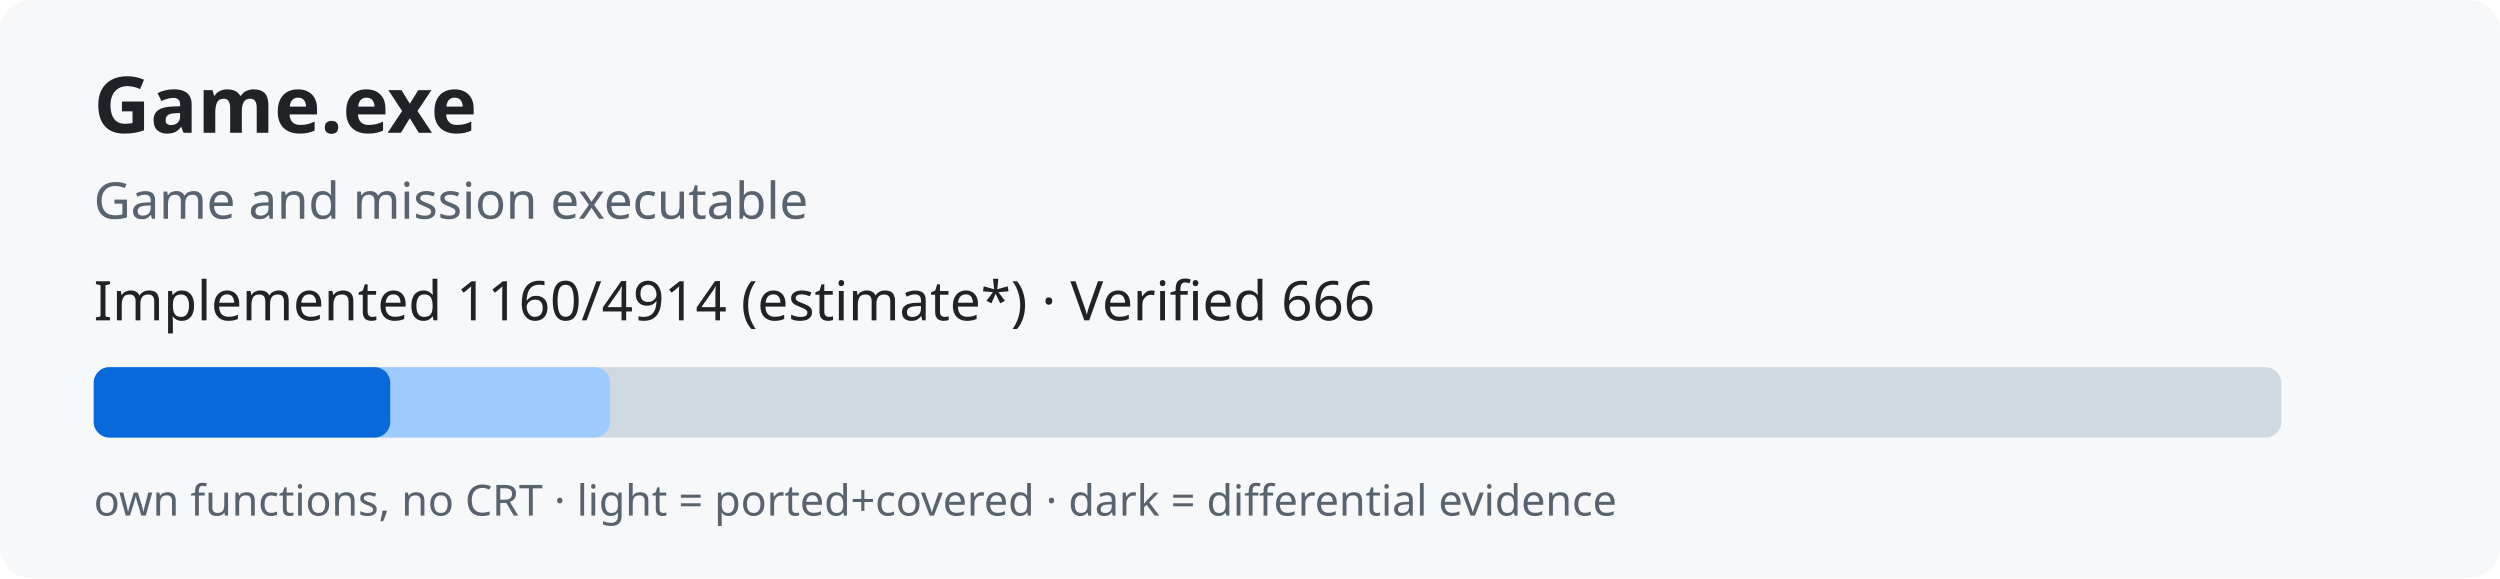
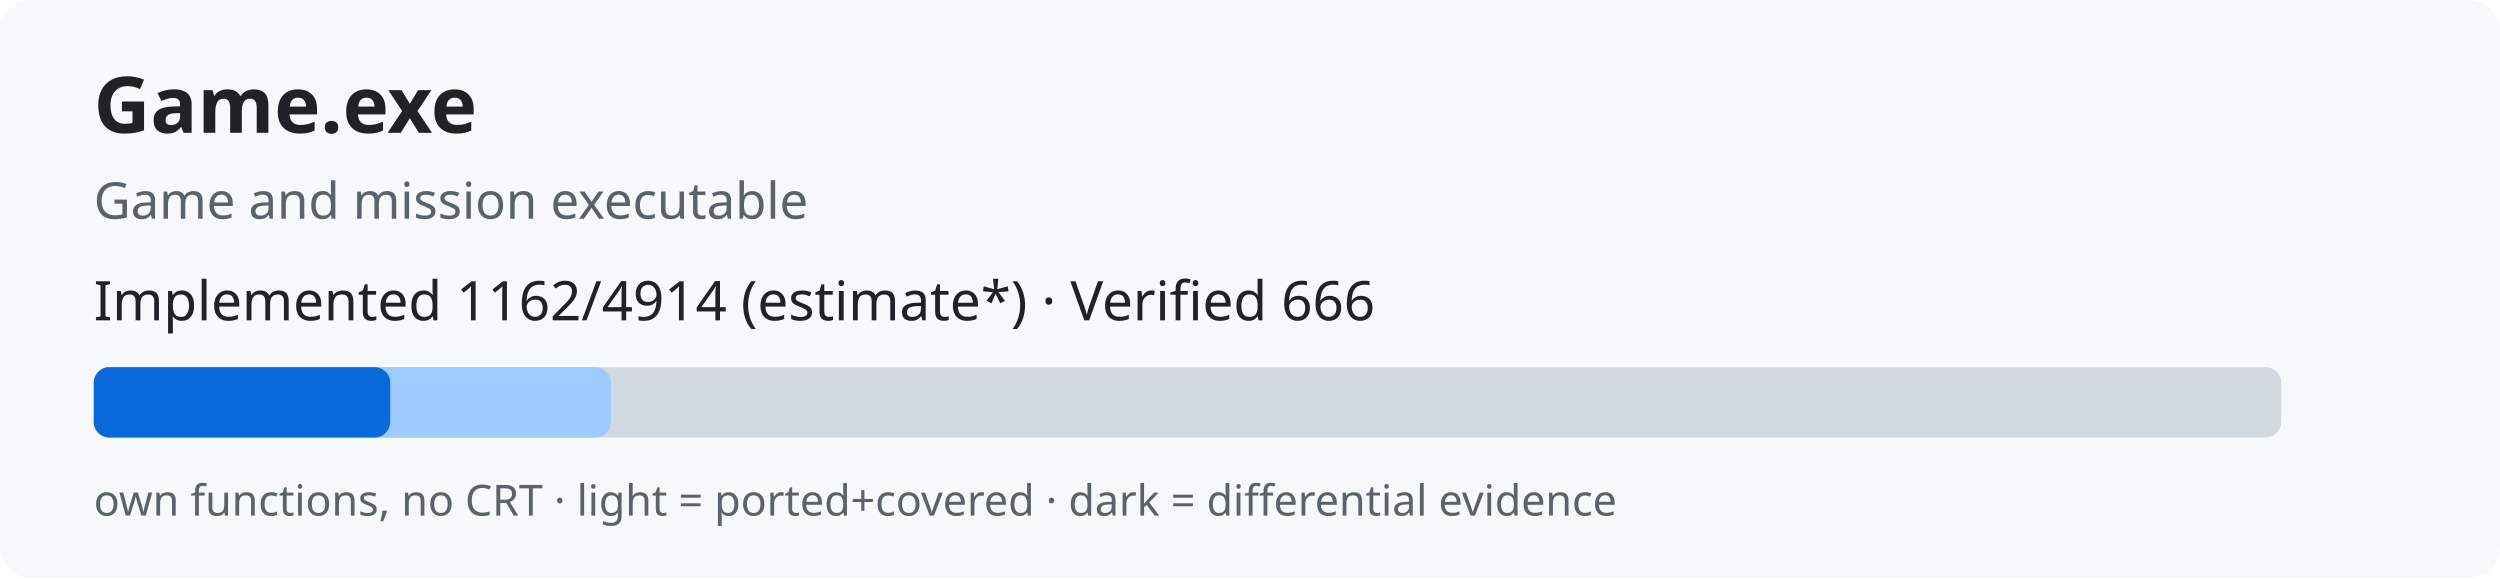
<svg xmlns="http://www.w3.org/2000/svg" width="640" height="148" role="img">
  <rect width="640" height="148" rx="8" fill="#f6f8fa" />
  <text x="24" y="34" font-family="sans-serif" font-size="20" font-weight="bold" fill="#1f2328">Game.exe</text>
  <text x="24" y="56" font-family="sans-serif" font-size="13" fill="#59636e">Game and mission executable</text>
-   <text x="24" y="82" font-family="sans-serif" font-size="14" fill="#1f2328">Implemented 1160/4914 (estimate*) · Verified 666</text>
+   <text x="24" y="82" font-family="sans-serif" font-size="14" fill="#1f2328">Implemented 1162/4914 (estimate*) · Verified 666</text>
  <rect x="24" y="94" width="560" height="18" rx="4" fill="#d1d9e0" />
-   <rect x="24" y="94" width="132.2" height="18" rx="4" fill="#9ecbff" />
+   <rect x="24" y="94" width="132.4" height="18" rx="4" fill="#9ecbff" />
  <rect x="24" y="94" width="75.9" height="18" rx="4" fill="#0969da" />
  <text x="24" y="132" font-family="sans-serif" font-size="11" fill="#59636e">own functions, no CRT · light = ported+covered · dark = differential evidence</text>
</svg>
